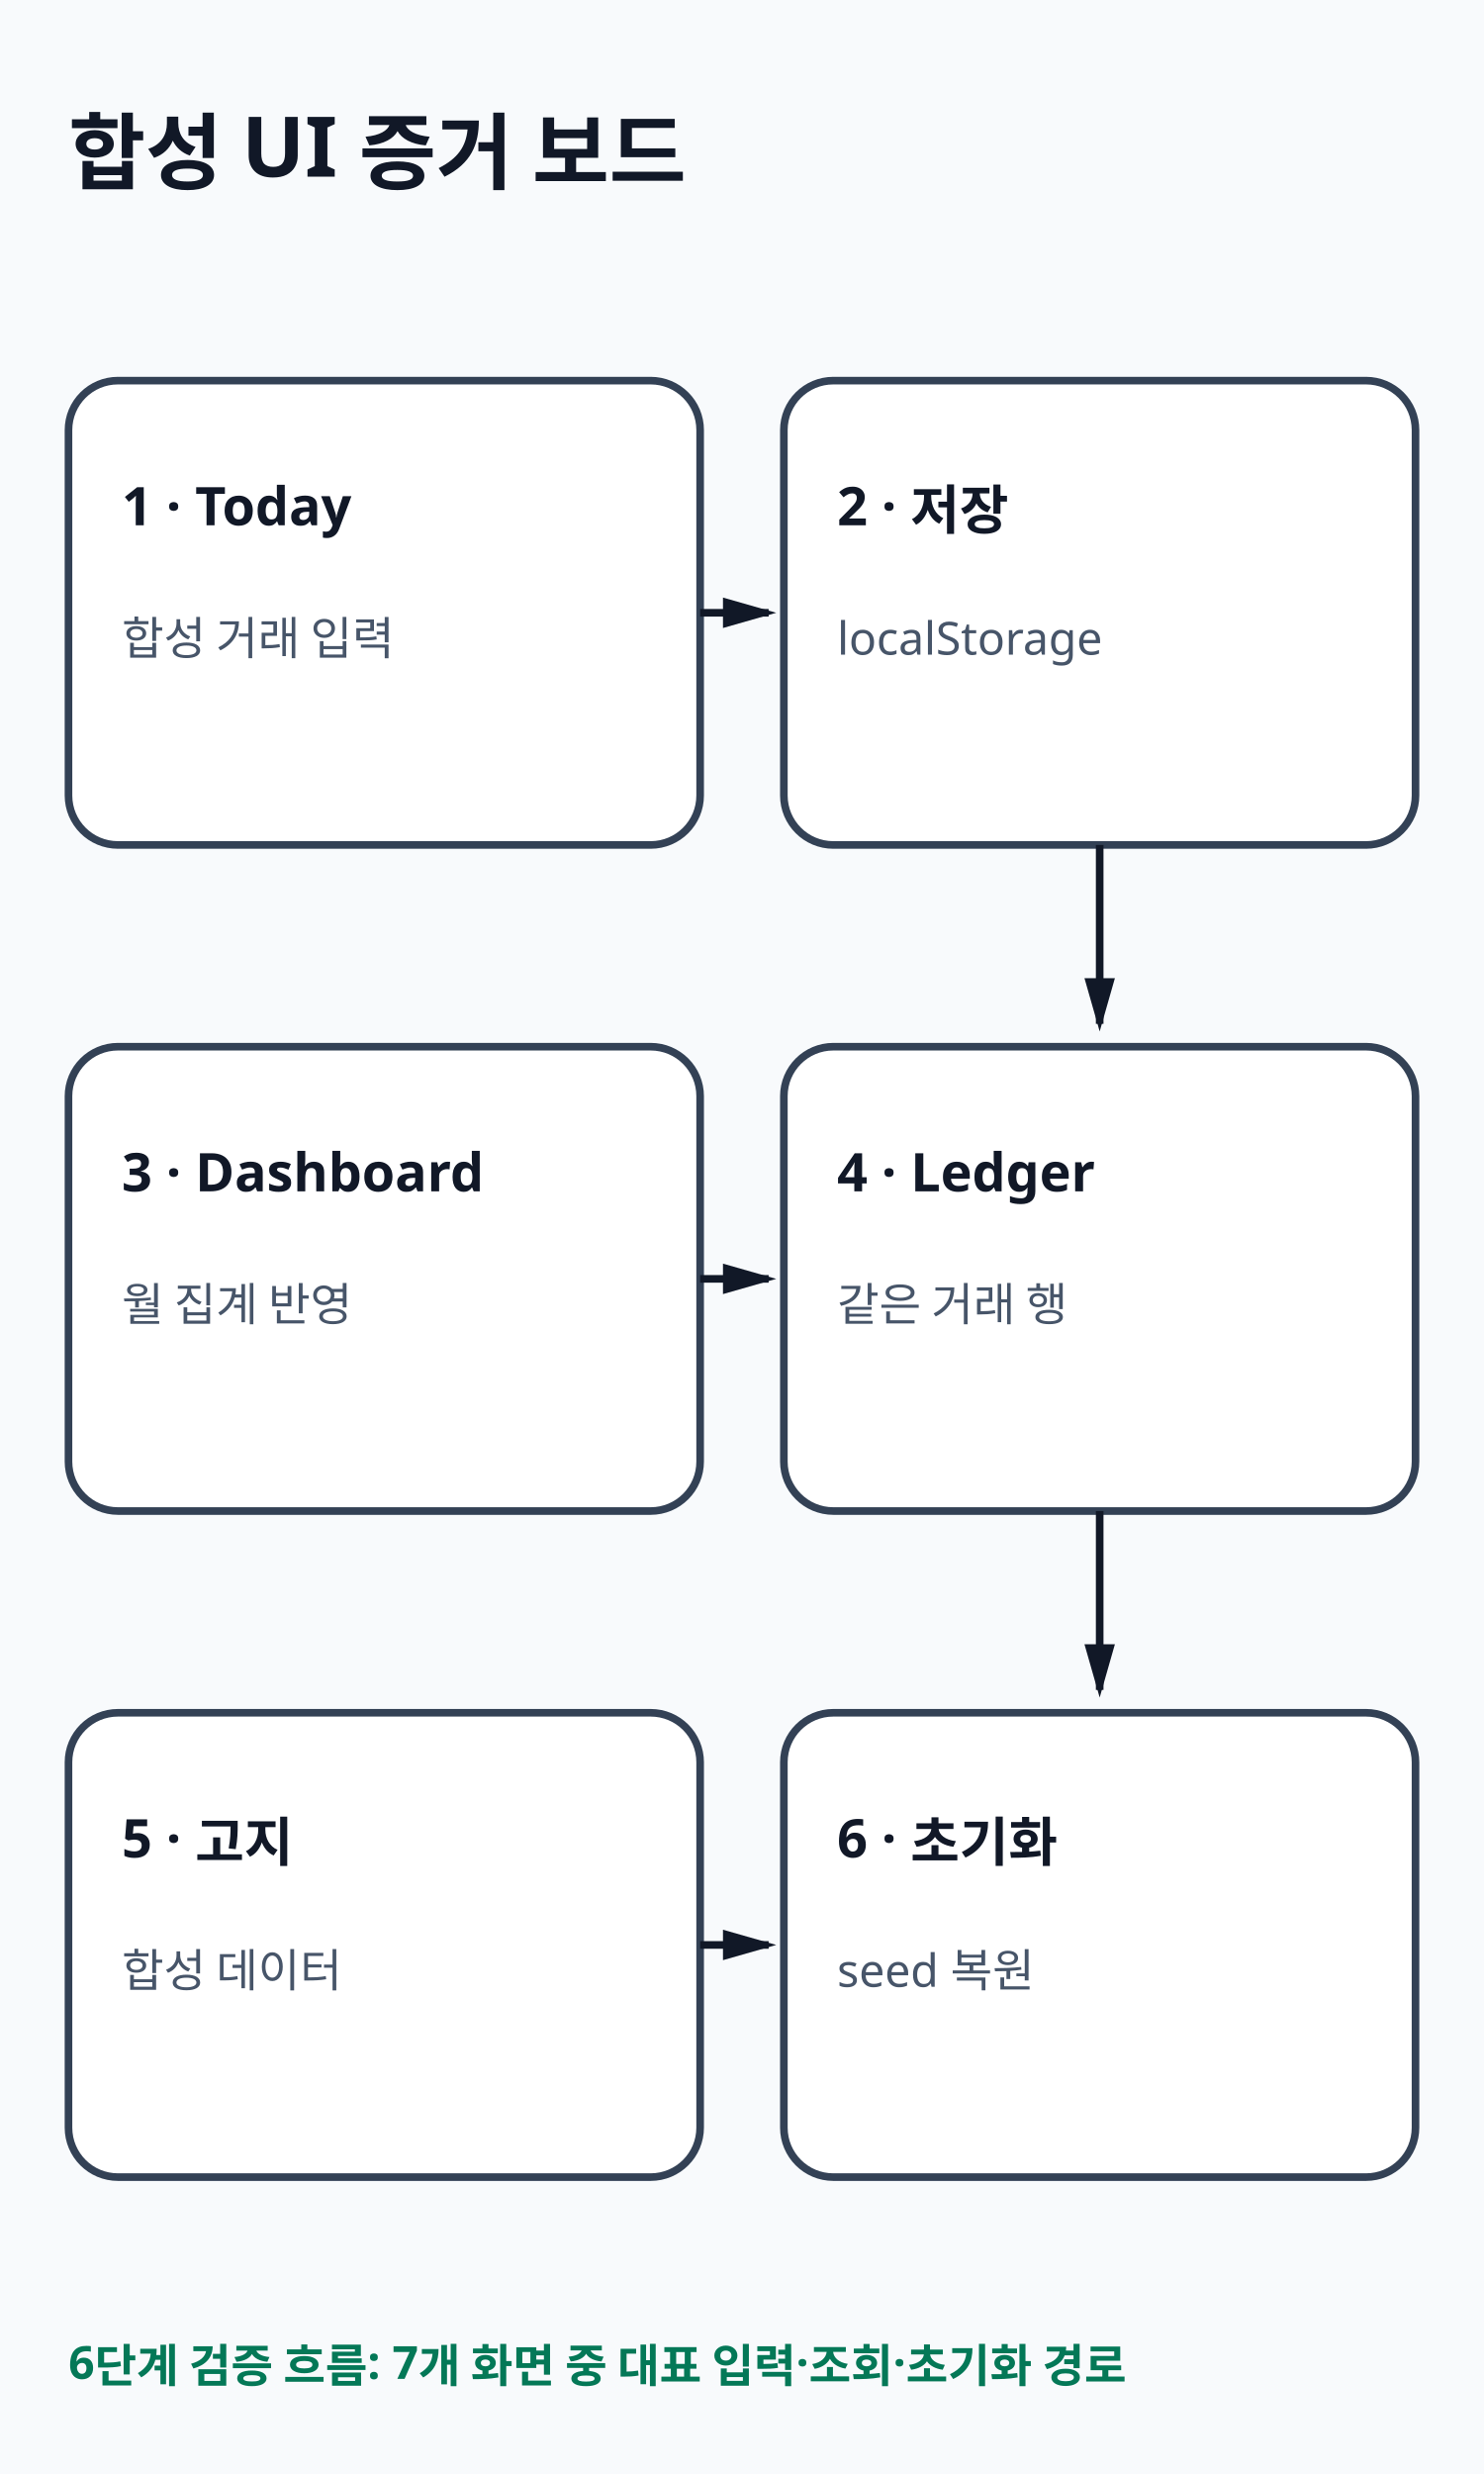
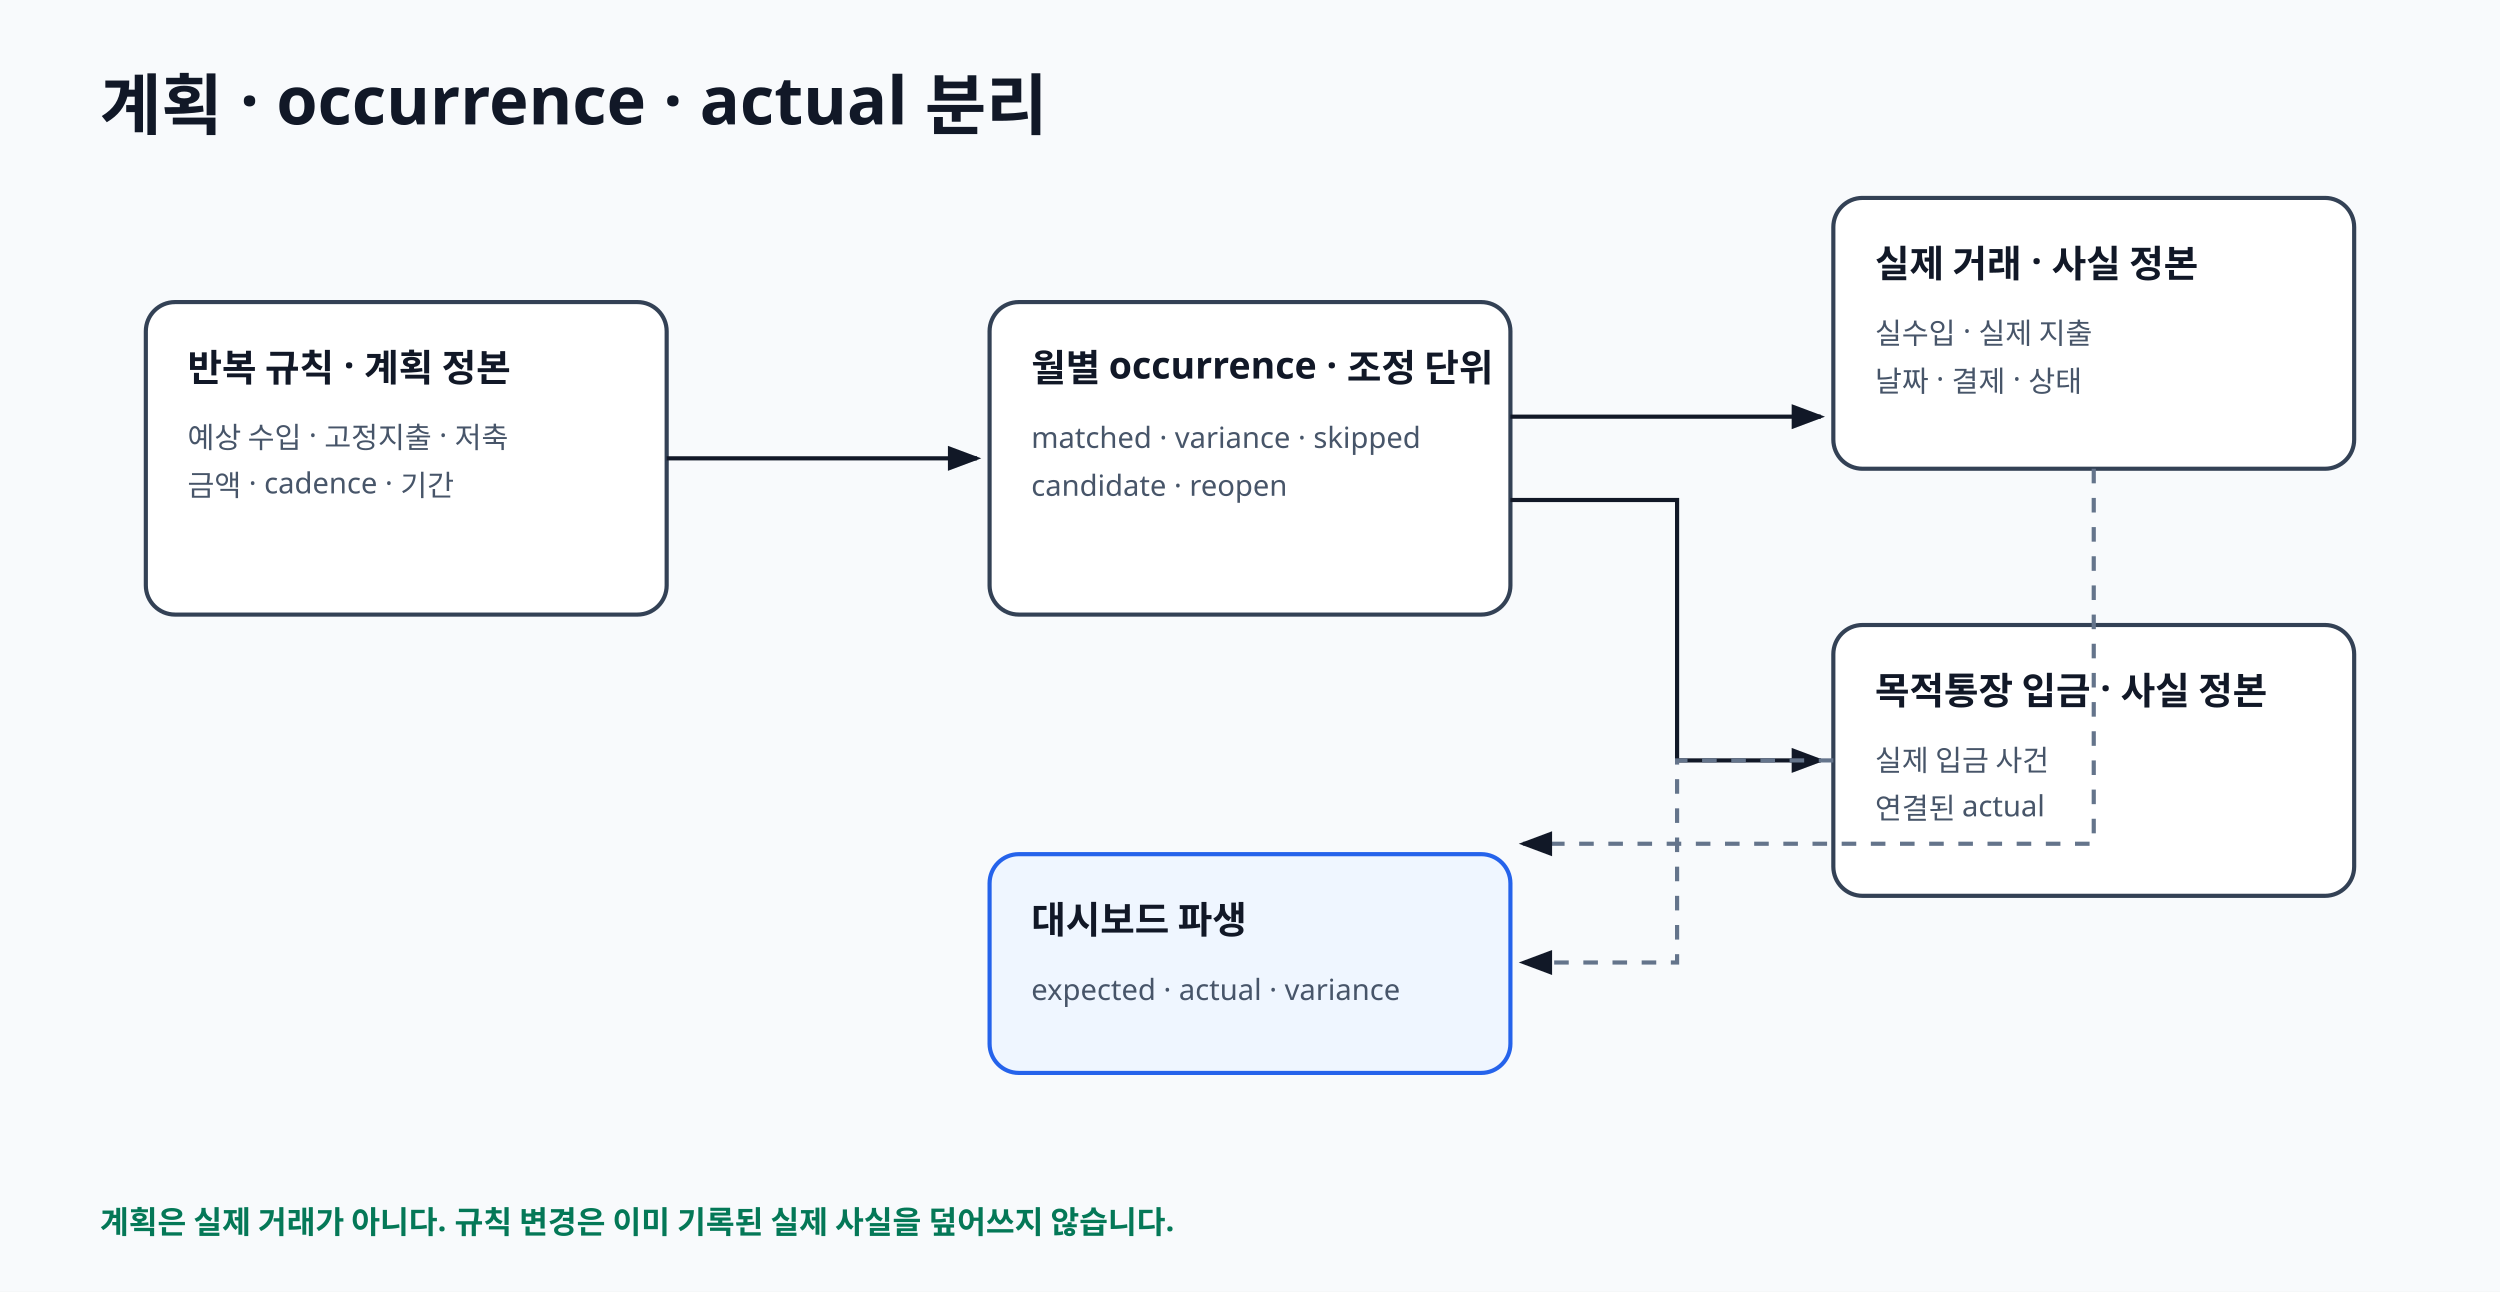
- <svg xmlns="http://www.w3.org/2000/svg" viewBox="0 0 390 650" role="img" aria-labelledby="title desc">
+ <svg xmlns="http://www.w3.org/2000/svg" viewBox="0 0 1200 620" role="img" aria-labelledby="title desc">
  <defs>
-     <style>.t{font:700 22px system-ui,sans-serif;fill:#111827}.h{font:700 14px system-ui,sans-serif;fill:#111827}.b{font:500 12px system-ui,sans-serif;fill:#475569}.box{fill:#fff;stroke:#334155;stroke-width:2}.arrow{stroke:#111827;stroke-width:2;fill:none;marker-end:url(#m)}.note{font:700 12px system-ui,sans-serif;fill:#047857}</style>
-     <marker id="m" markerWidth="7" markerHeight="7" refX="6" refY="2" orient="auto">
-       <path d="M0,0 L0,4 L7,2 z" fill="#111827" />
+     <style>.title{font:700 32px system-ui,sans-serif;fill:#111827}.head{font:700 18px system-ui,sans-serif;fill:#111827}.body{font:500 14px system-ui,sans-serif;fill:#475569}.box{fill:#fff;stroke:#334155;stroke-width:2}.muted{fill:#f8fafc;stroke:#94a3b8;stroke-width:2}.evidence{fill:#eff6ff;stroke:#2563eb;stroke-width:2}.arrow{stroke:#111827;stroke-width:2;fill:none;marker-end:url(#m)}.dash{stroke:#64748b;stroke-width:2;fill:none;stroke-dasharray:7 7;marker-end:url(#m)}.note{font:700 15px system-ui,sans-serif;fill:#047857}</style>
+     <marker id="m" markerWidth="8" markerHeight="8" refX="7" refY="3" orient="auto">
+       <path d="M0,0 L0,6 L8,3 z" fill="#111827" />
    </marker>
  </defs>
-   <rect width="390" height="650" fill="#f8fafc" />
-   <text x="18" y="48" class="t">합성 UI 증거 보드</text>
-   <rect x="18" y="100" width="166" height="122" rx="13" class="box" />
-   <text x="32" y="138" class="h">1 · Today</text>
-   <text x="32" y="172" class="b">합성 거래 입력</text>
-   <rect x="206" y="100" width="166" height="122" rx="13" class="box" />
-   <text x="220" y="138" class="h">2 · 저장</text>
-   <text x="220" y="172" class="b">localStorage</text>
-   <rect x="18" y="275" width="166" height="122" rx="13" class="box" />
-   <text x="32" y="313" class="h">3 · Dashboard</text>
-   <text x="32" y="347" class="b">월 집계 반영</text>
-   <rect x="206" y="275" width="166" height="122" rx="13" class="box" />
-   <text x="220" y="313" class="h">4 · Ledger</text>
-   <text x="220" y="347" class="b">같은 거래 행</text>
-   <rect x="18" y="450" width="166" height="122" rx="13" class="box" />
-   <text x="32" y="488" class="h">5 · 고지</text>
-   <text x="32" y="522" class="b">합성 데이터</text>
-   <rect x="206" y="450" width="166" height="122" rx="13" class="box" />
-   <text x="220" y="488" class="h">6 · 초기화</text>
-   <text x="220" y="522" class="b">seed 복원</text>
-   <path d="M184 161 H202" class="arrow" />
-   <path d="M289 222 V269" class="arrow" />
-   <path d="M184 336 H202" class="arrow" />
-   <path d="M289 397 V444" class="arrow" />
-   <path d="M184 511 H202" class="arrow" />
-   <text x="18" y="625" class="note">6단계 검증 흐름: 7개 화면 중 대표 입력·조회·초기화 경로</text>
+   <rect width="100%" height="100%" fill="#f8fafc" />
+   <text x="48" y="62" class="title">계획 · occurrence · actual 분리</text>
+   <rect x="70" y="145" width="250" height="150" rx="14" class="box" />
+   <text x="90" y="183" class="head">반복 규칙 · 계획 정본</text>
+   <text x="90" y="215" class="body">예상 수입 · 고정지출 · 저축</text>
+   <text x="90" y="238" class="body">금액 · cadence · 기간</text>
+   <rect x="475" y="145" width="250" height="150" rx="14" class="box" />
+   <text x="495" y="183" class="head">월별 occurrence · 조정 단위</text>
+   <text x="495" y="215" class="body">matched · variance · skipped</text>
+   <text x="495" y="238" class="body">candidate · reopen</text>
+   <rect x="880" y="95" width="250" height="130" rx="14" class="box" />
+   <text x="900" y="133" class="head">실제 거래 · 사실 정본</text>
+   <text x="900" y="165" class="body">실수입 · 실제 지출</text>
+   <text x="900" y="188" class="body">날짜 · 결제 · 상태</text>
+   <rect x="880" y="300" width="250" height="130" rx="14" class="box" />
+   <text x="900" y="338" class="head">목적통장 입금 · 사실 정본</text>
+   <text x="900" y="370" class="body">실제 입금 사건</text>
+   <text x="900" y="393" class="body">연결된 actual</text>
+   <rect x="475" y="410" width="250" height="105" rx="14" class="evidence" />
+   <text x="495" y="448" class="head">대시보드 파생</text>
+   <text x="495" y="480" class="body">expected · actual · variance</text>
+   <path d="M320 220 H469" class="arrow" />
+   <path d="M725 200 H874" class="arrow" />
+   <path d="M725 240 H805 V365 H874" class="arrow" />
+   <path d="M1005 225 V405 H731" class="dash" />
+   <path d="M880 365 H805 V462 H731" class="dash" />
+   <text x="48" y="592" class="note">계획은 실제 거래가 아니다. 규칙 변경은 이미 기록된 실제 사실을 덮어쓰지 않습니다.</text>
</svg>
